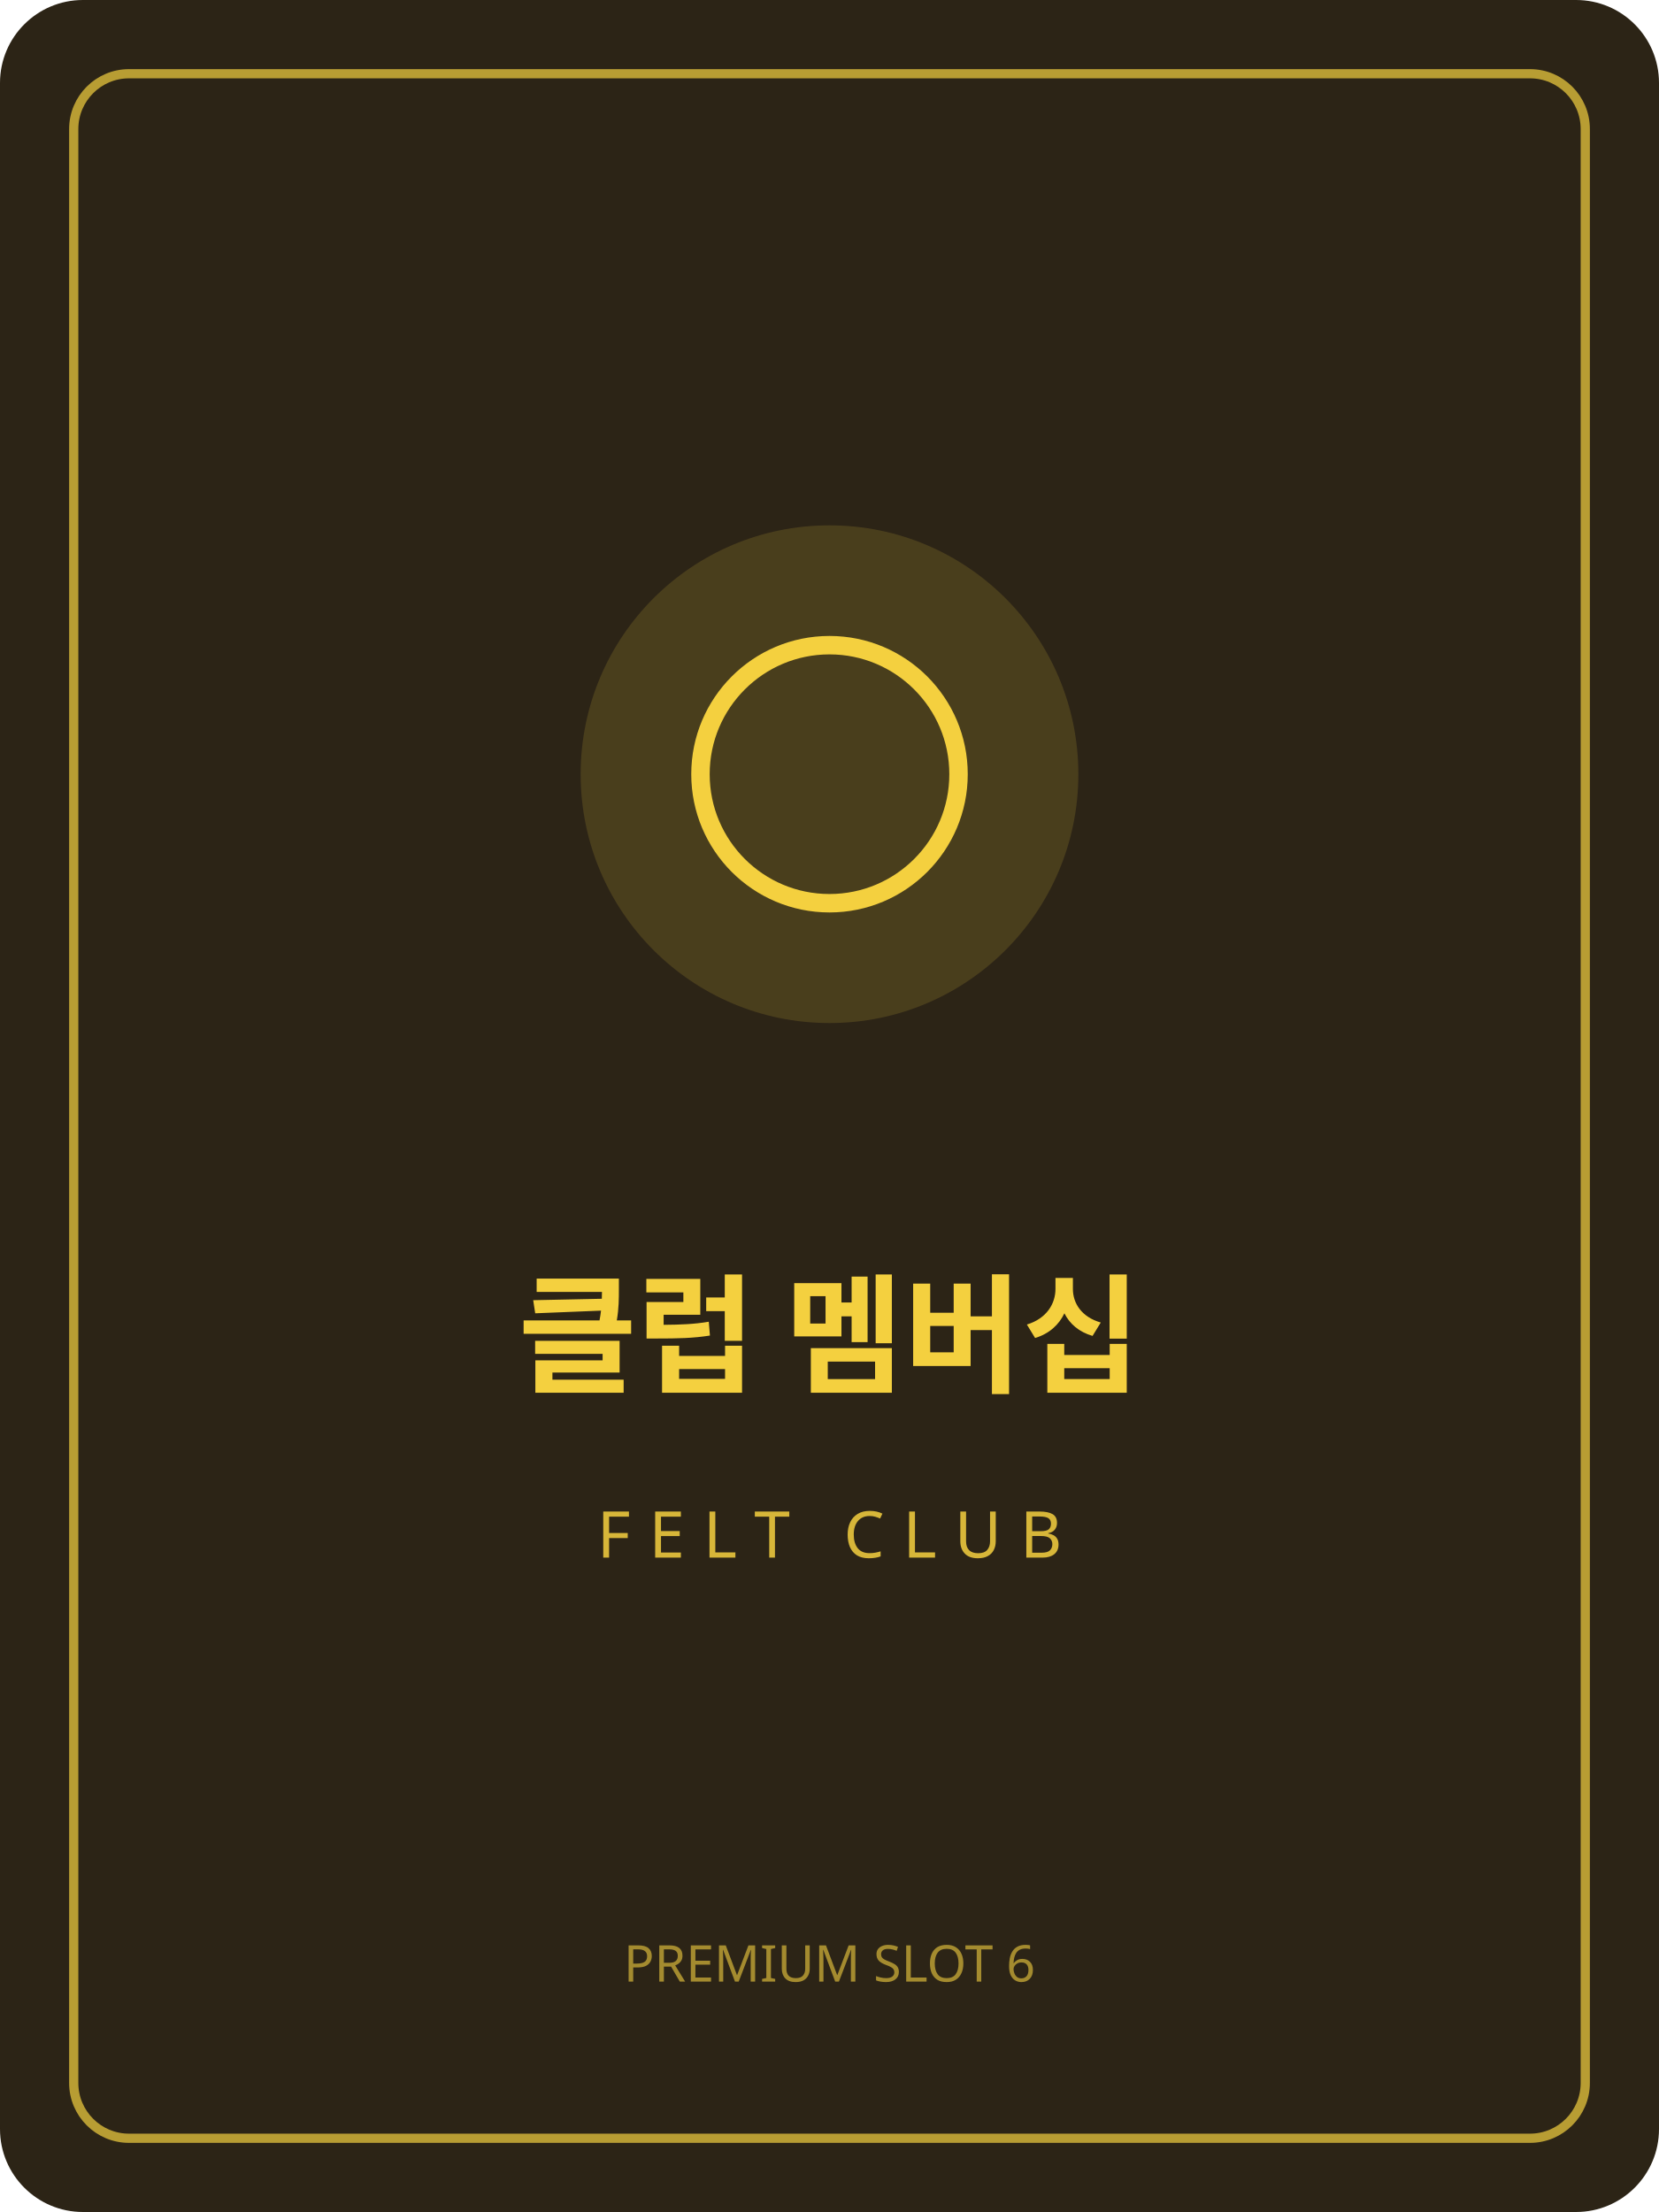
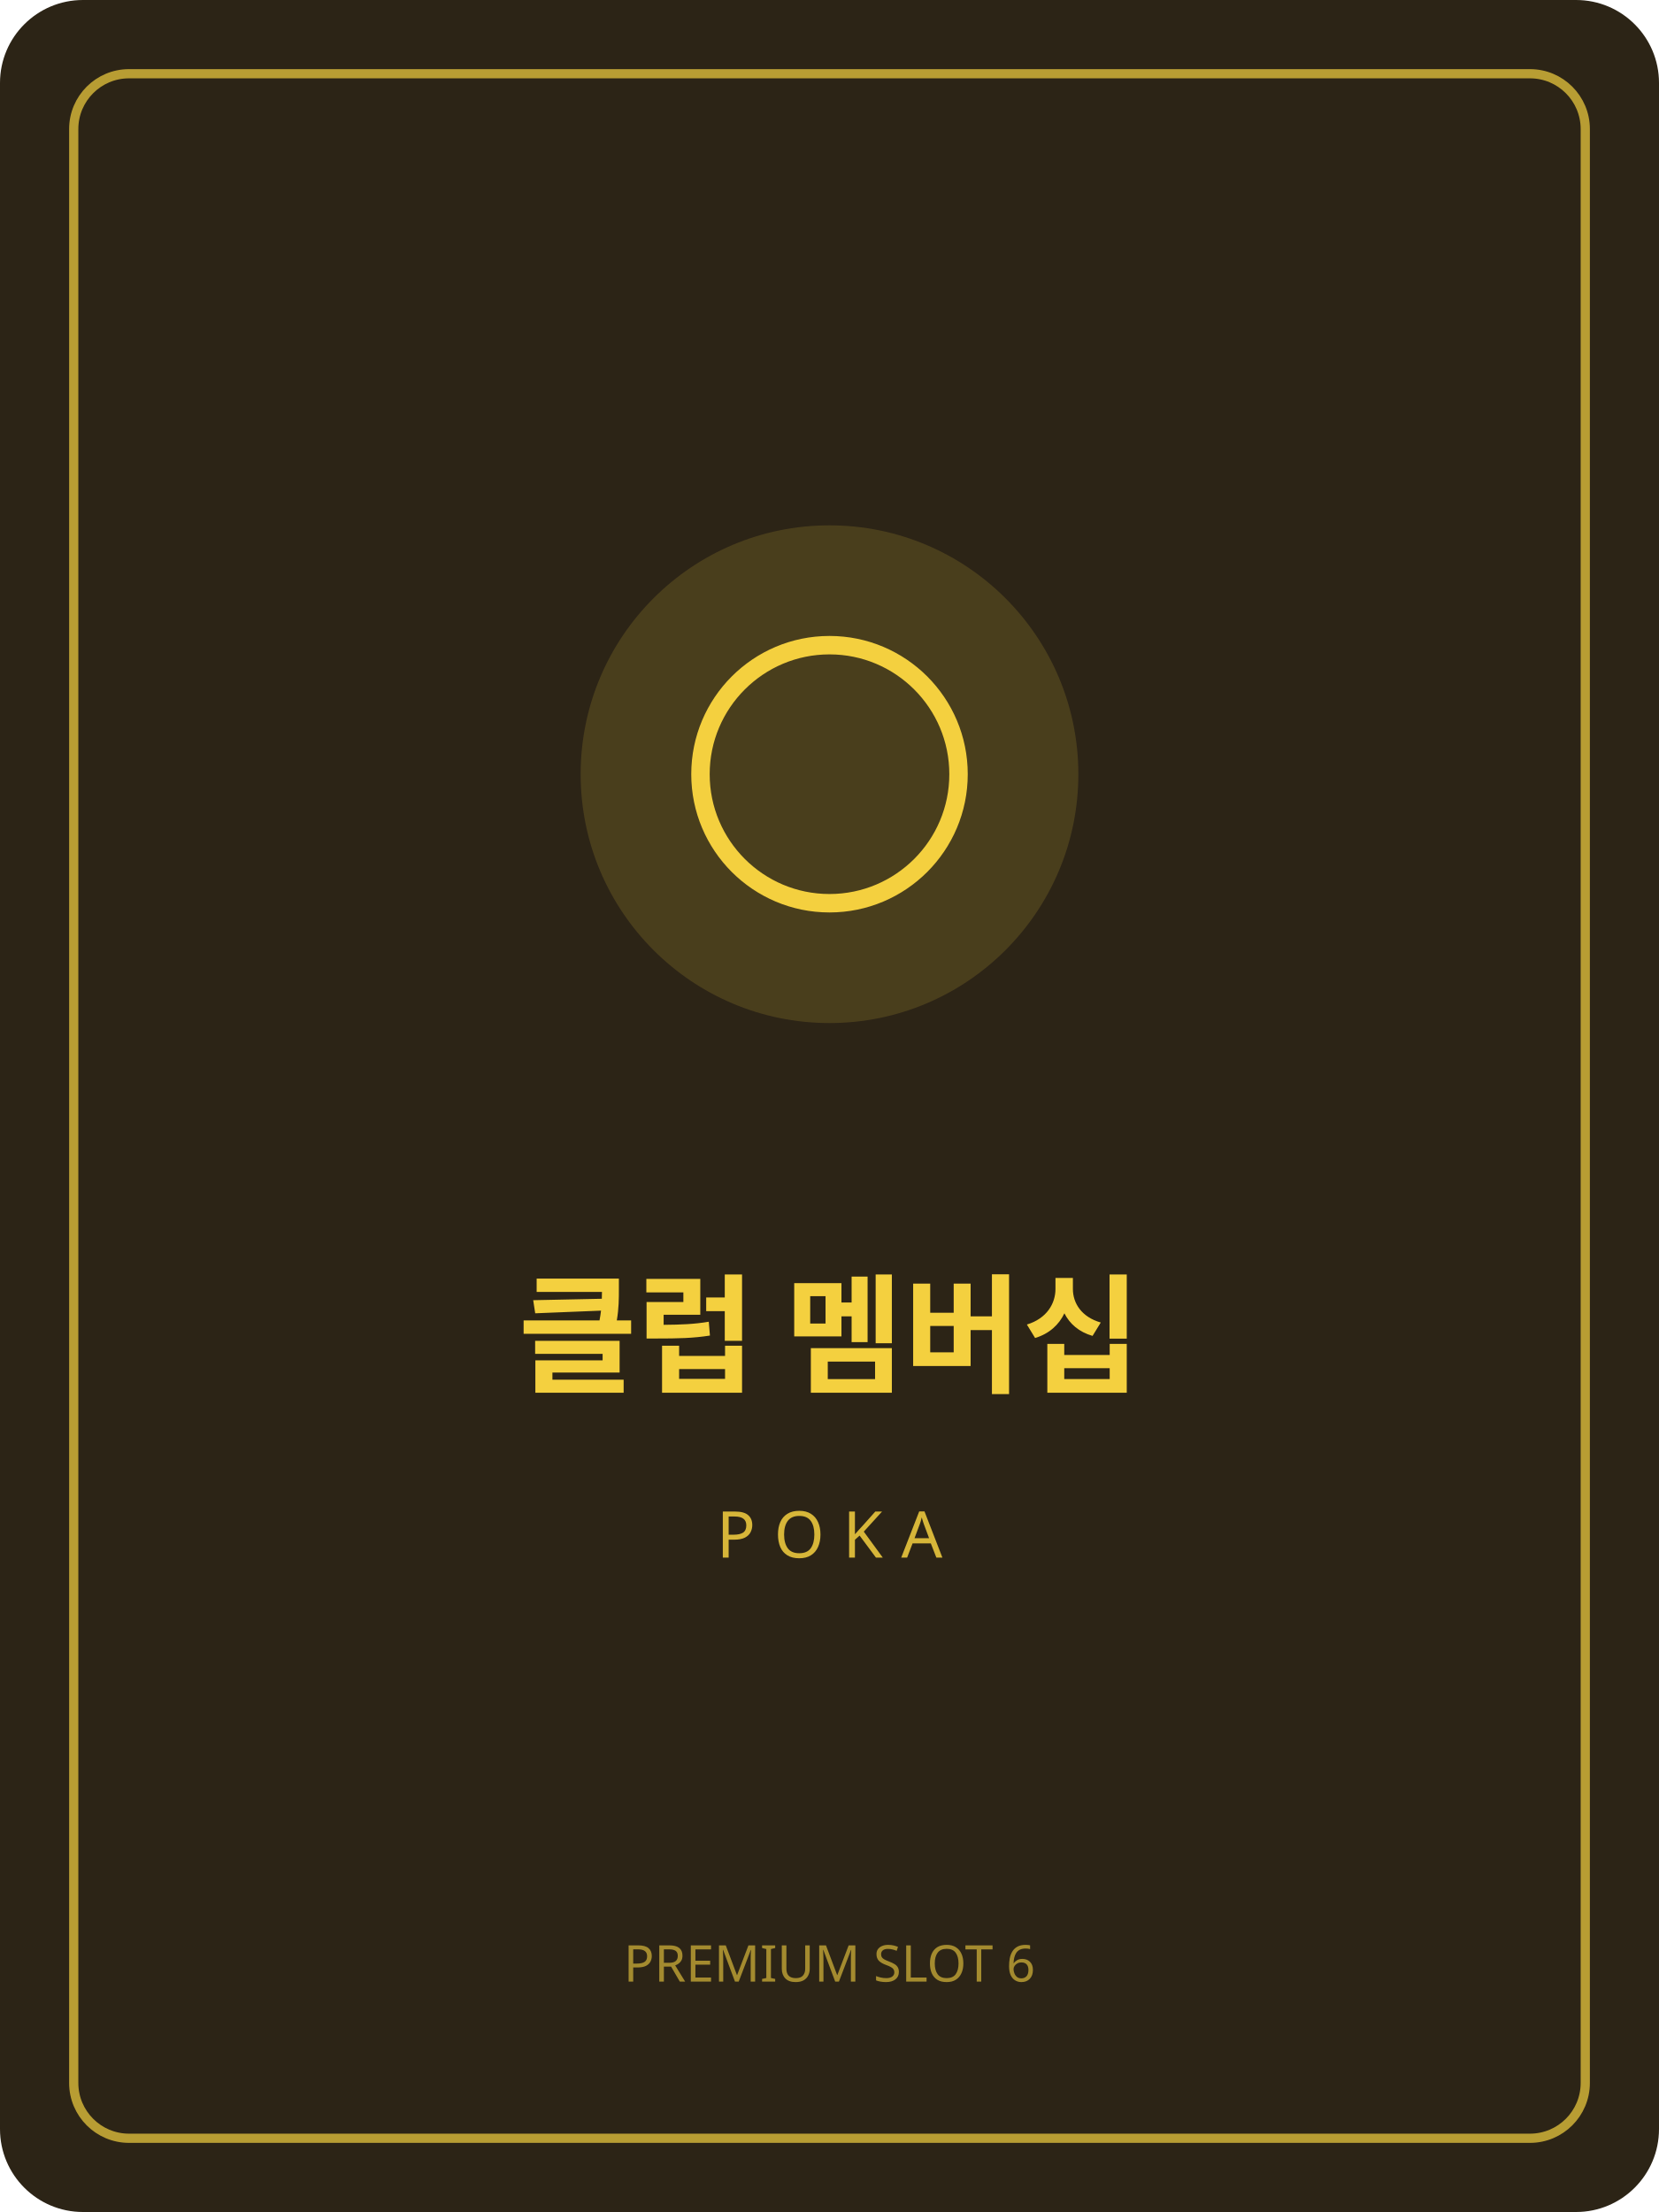
<svg xmlns="http://www.w3.org/2000/svg" viewBox="0 0 360 480" fill="none">
  <rect width="360" height="480" rx="18" fill="#2C2416" />
  <rect x="16" y="16" width="328" height="448" rx="12" stroke="#F4D03F" stroke-width="2" opacity="0.7" />
  <circle cx="180" cy="168" r="54" fill="#F4D03F" opacity="0.15" />
  <circle cx="180" cy="168" r="28" stroke="#F4D03F" stroke-width="4" />
  <text x="180" y="300" text-anchor="middle" fill="#F4D03F" font-family="Noto Sans KR, sans-serif" font-size="28" font-weight="700">클럽 멤버십</text>
-   <text x="180" y="338" text-anchor="middle" fill="#F4D03F" font-family="Noto Sans KR, sans-serif" font-size="14" letter-spacing="4" opacity="0.85">FELT CLUB</text>
+   <text x="180" y="338" text-anchor="middle" fill="#F4D03F" font-family="Noto Sans KR, sans-serif" font-size="14" letter-spacing="4" opacity="0.85">POKA</text>
  <text x="180" y="430" text-anchor="middle" fill="#F4D03F" font-family="Noto Sans KR, sans-serif" font-size="11" opacity="0.6">PREMIUM SLOT 6</text>
</svg>
